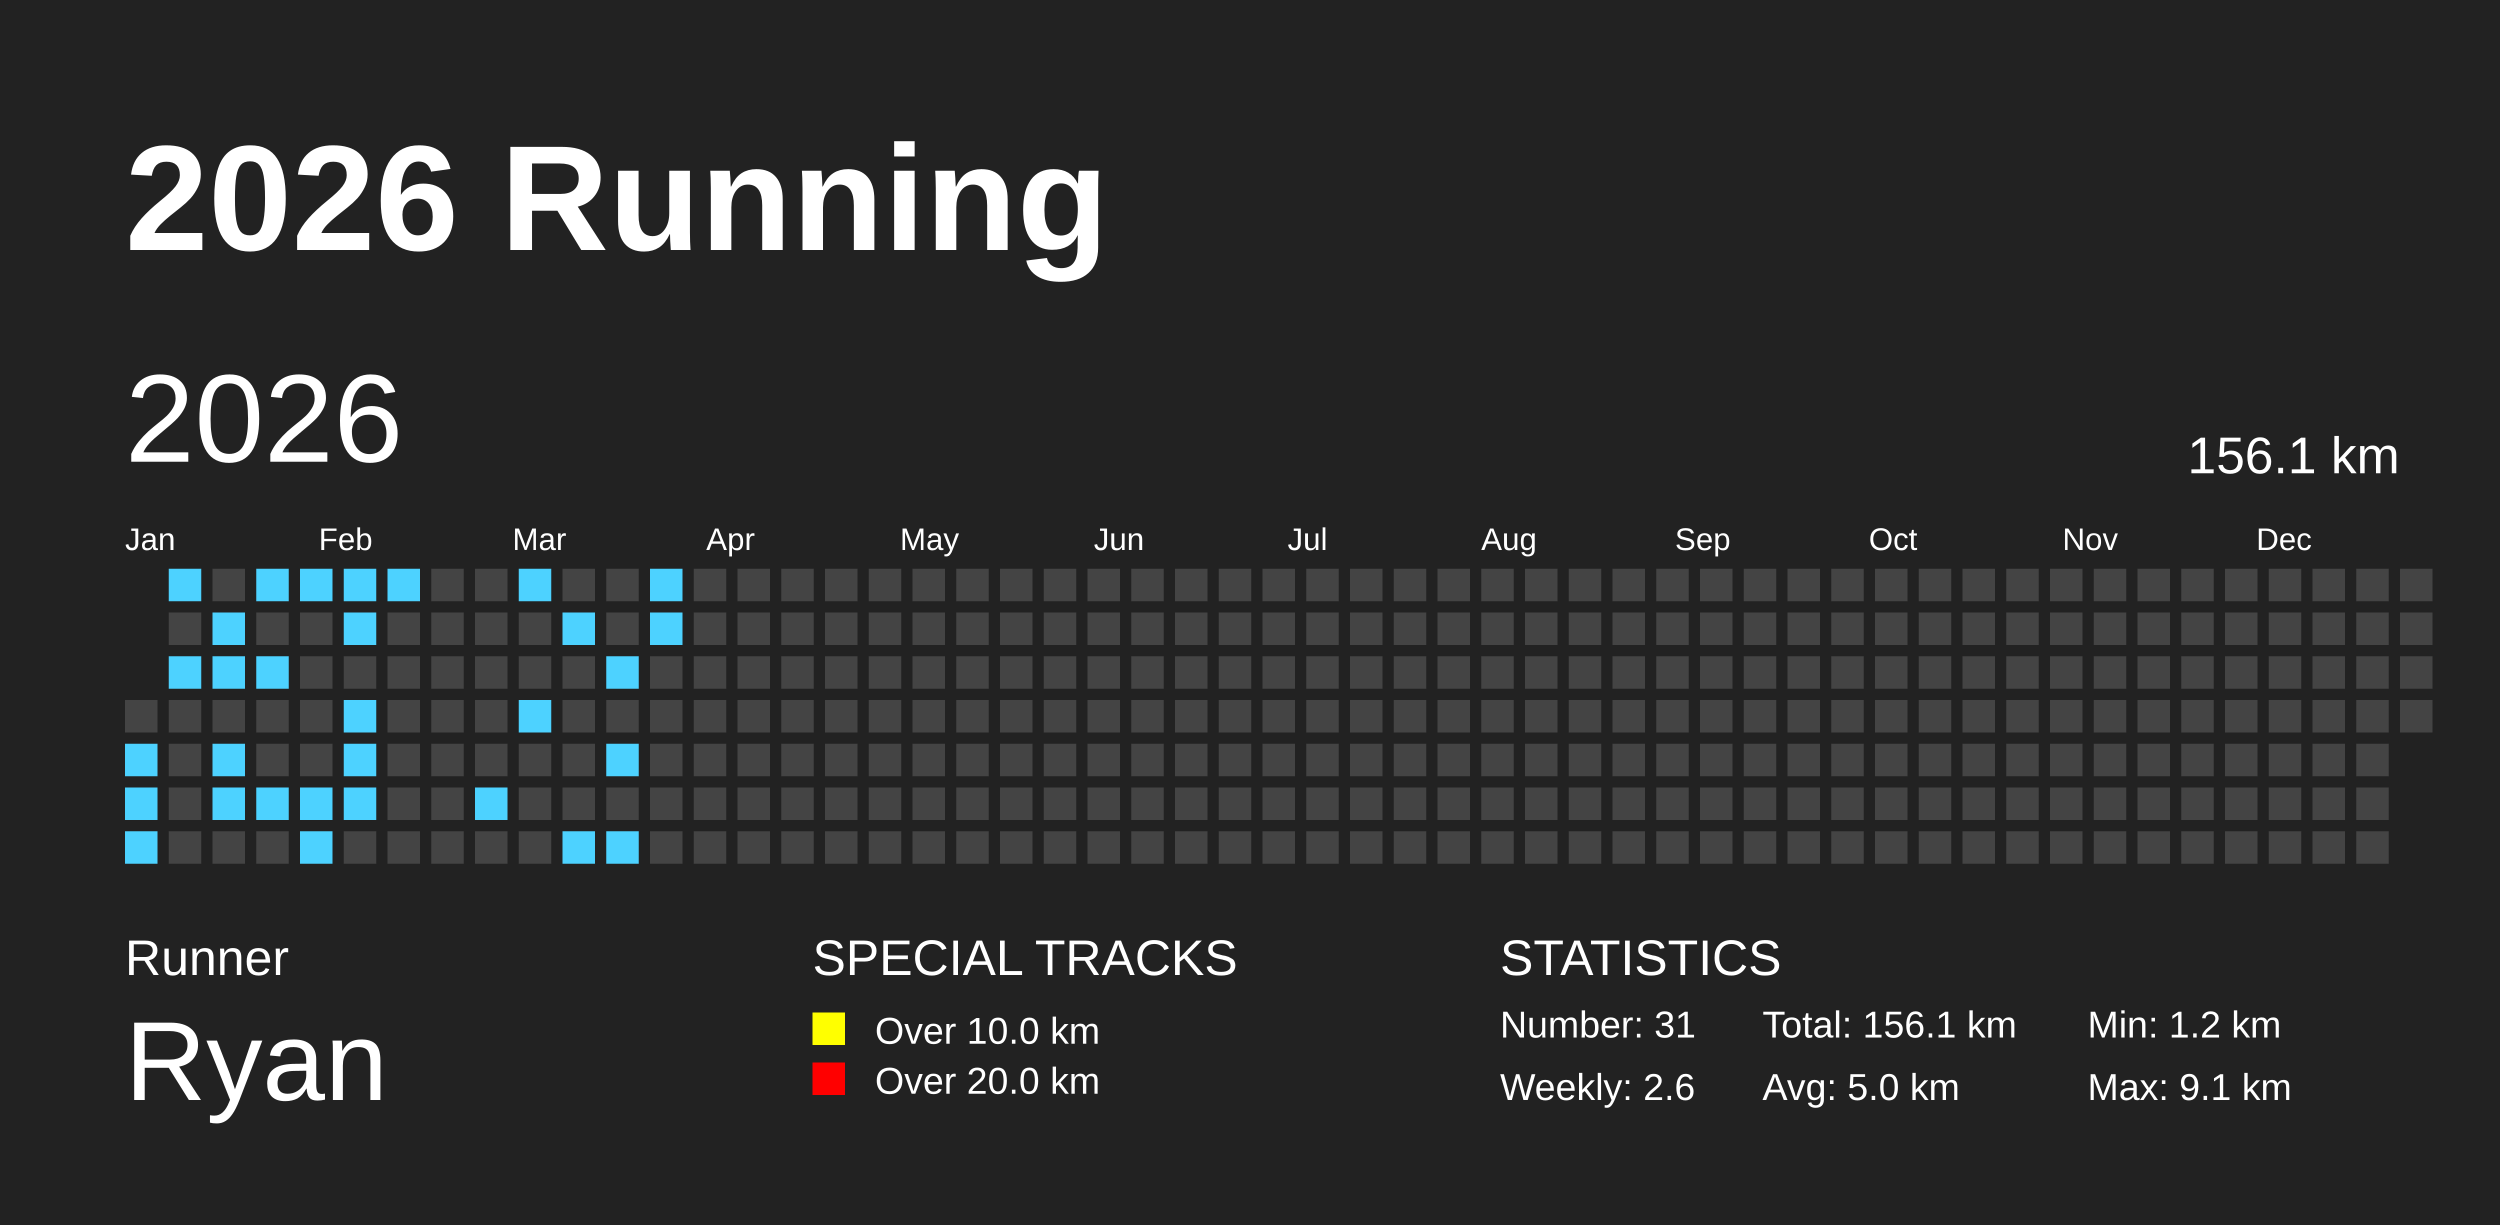
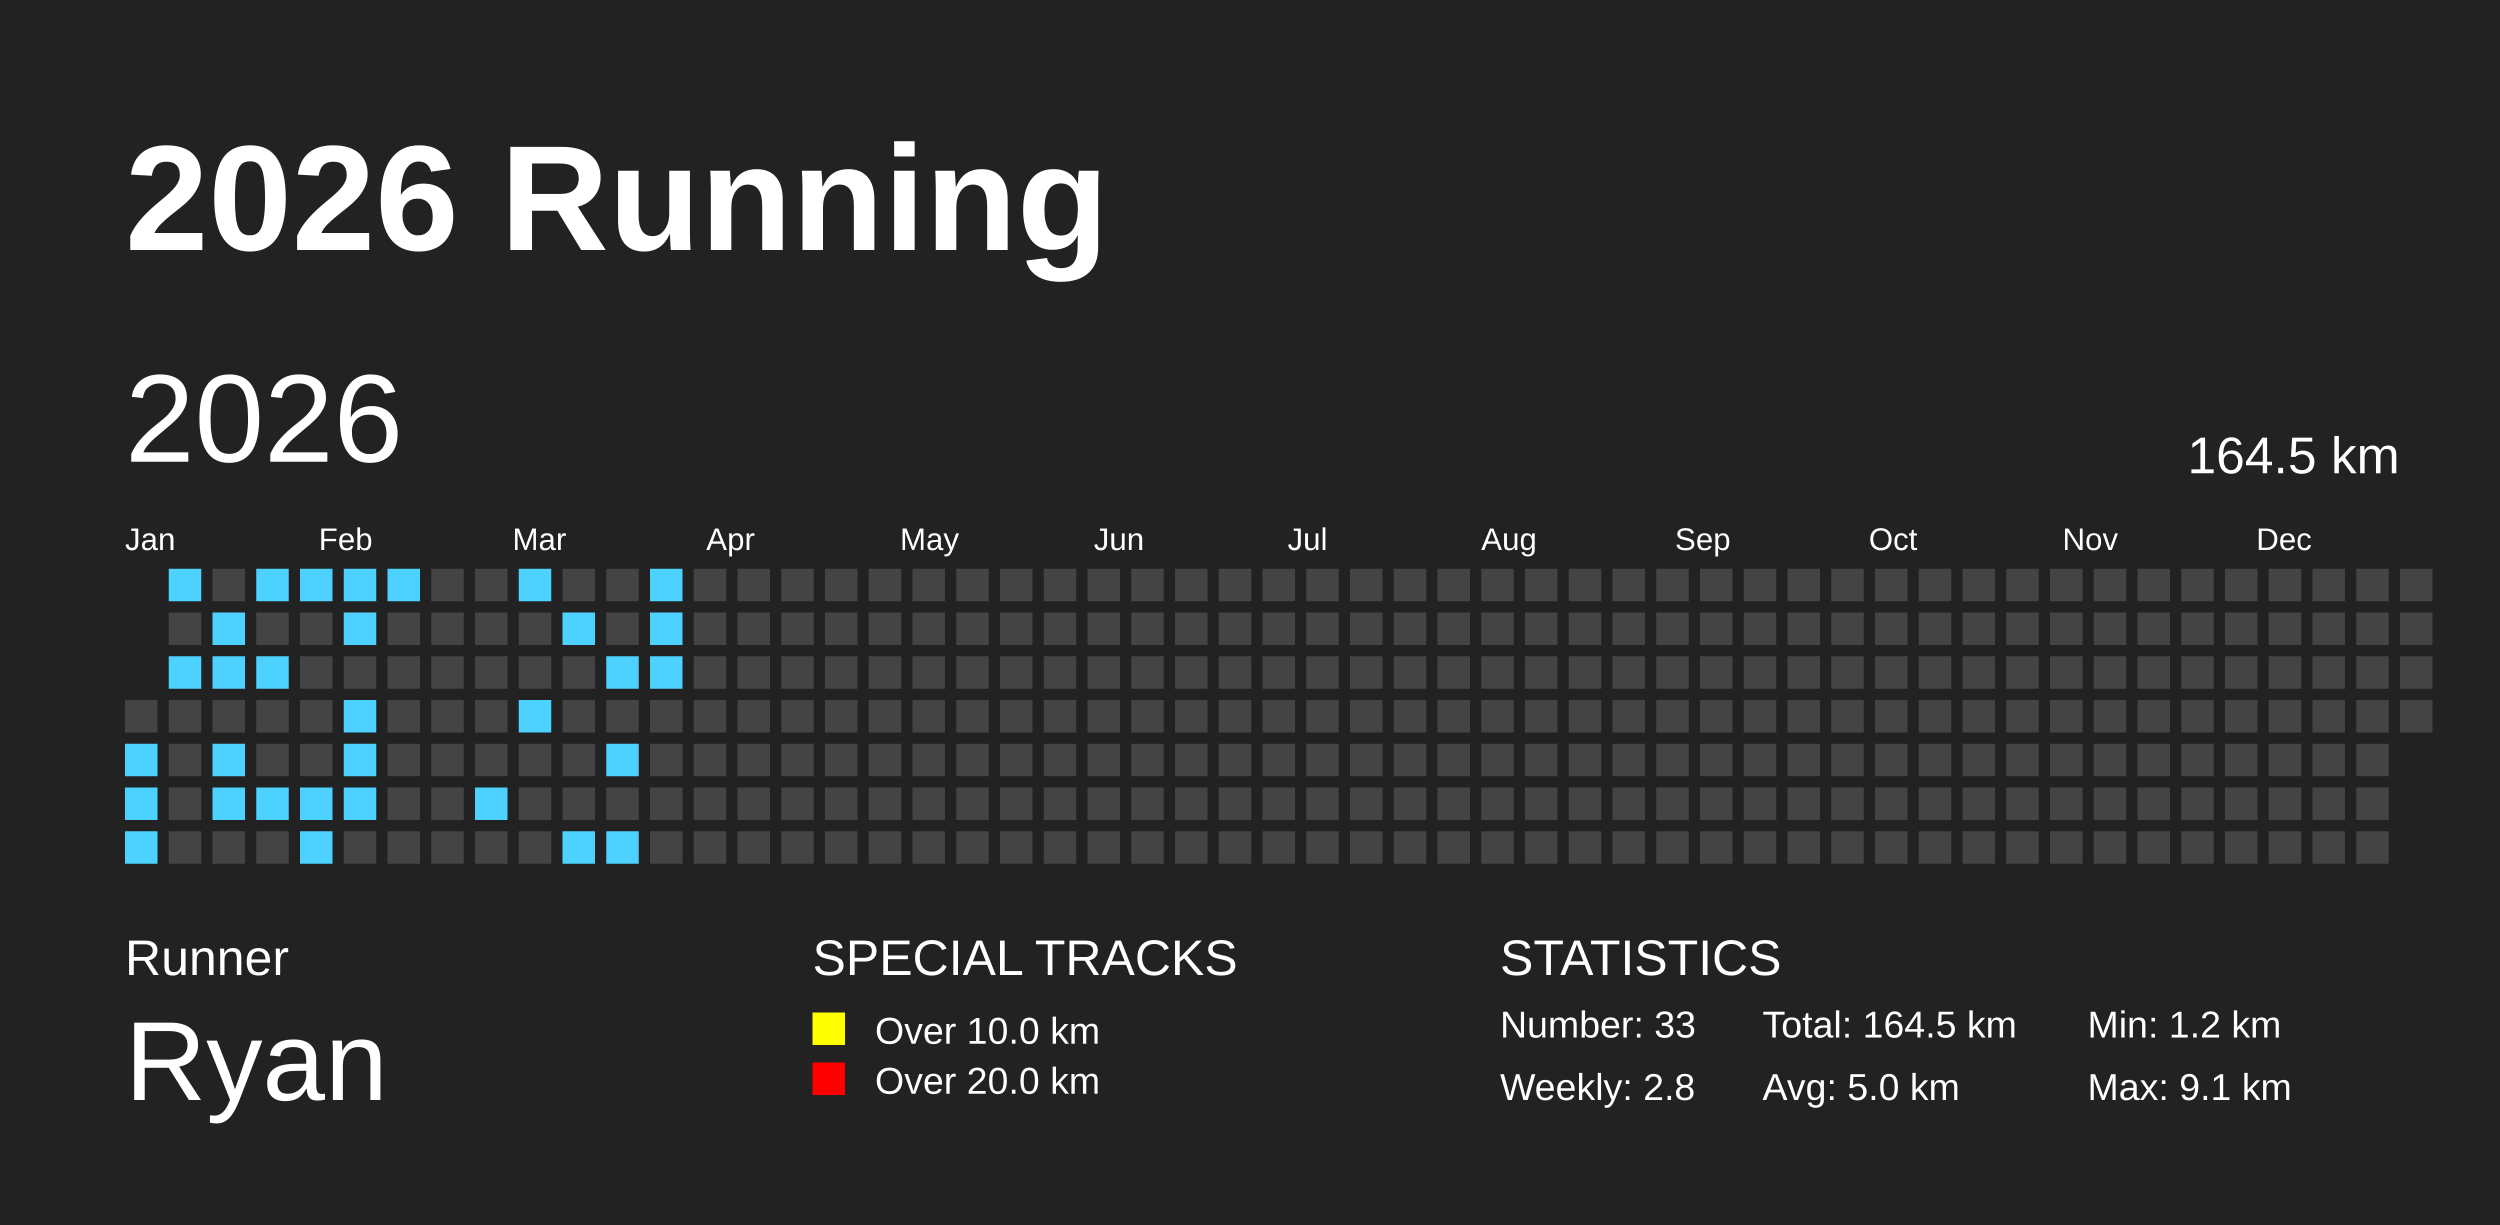
<svg xmlns="http://www.w3.org/2000/svg" baseProfile="full" height="98mm" version="1.1" viewBox="0,0,200,98" width="200mm">
  <defs />
  <rect fill="#222222" height="98" width="200" x="0" y="0" />
  <text fill="#FFFFFF" style="font-size:12px; font-family:Arial; font-weight:bold;" x="10" y="20">2026 Running</text>
  <text fill="#FFFFFF" style="font-size:4px; font-family:Arial" x="10" y="78">Runner</text>
  <text fill="#FFFFFF" style="font-size:9px; font-family:Arial" x="10" y="88">Ryan</text>
  <text fill="#FFFFFF" style="font-size:4px; font-family:Arial" x="65" y="78">SPECIAL TRACKS</text>
  <rect fill="yellow" height="2.6" width="2.6" x="65" y="81" />
  <text fill="#FFFFFF" style="font-size:3px; font-family:Arial" x="70" y="83.5">Over 10.0 km</text>
  <rect fill="red" height="2.6" width="2.6" x="65" y="85" />
  <text fill="#FFFFFF" style="font-size:3px; font-family:Arial" x="70" y="87.5">Over 20.0 km</text>
  <text fill="#FFFFFF" style="font-size:4px; font-family:Arial" x="120" y="78">STATISTICS</text>
-   <text fill="#FFFFFF" style="font-size:3px; font-family:Arial" x="120" y="83">Number: 31</text>
-   <text fill="#FFFFFF" style="font-size:3px; font-family:Arial" x="120" y="88">Weekly: 2.6</text>
-   <text fill="#FFFFFF" style="font-size:3px; font-family:Arial" x="141" y="83">Total: 156.1 km</text>
+   <text fill="#FFFFFF" style="font-size:3px; font-family:Arial" x="120" y="83">Number: 33</text>
+   <text fill="#FFFFFF" style="font-size:3px; font-family:Arial" x="120" y="88">Weekly: 2.8</text>
+   <text fill="#FFFFFF" style="font-size:3px; font-family:Arial" x="141" y="83">Total: 164.5 km</text>
  <text fill="#FFFFFF" style="font-size:3px; font-family:Arial" x="141" y="88">Avg: 5.0 km</text>
  <text fill="#FFFFFF" style="font-size:3px; font-family:Arial" x="167" y="83">Min: 1.2 km</text>
  <text fill="#FFFFFF" style="font-size:3px; font-family:Arial" x="167" y="88">Max: 9.1 km</text>
  <text dominant-baseline="hanging" fill="#FFFFFF" style="font-size:10.0px; font-family:Arial;" x="10" y="30">2026</text>
-   <text dominant-baseline="hanging" fill="#FFFFFF" style="font-size:4.125px; font-family:Arial;" x="175" y="35">156.1 km</text>
+   <text dominant-baseline="hanging" fill="#FFFFFF" style="font-size:4.125px; font-family:Arial;" x="175" y="35">164.5 km</text>
  <text fill="#FFFFFF" style="font-size:2.5px; font-family:Arial" x="10.0" y="44">Jan</text>
  <text fill="#FFFFFF" style="font-size:2.5px; font-family:Arial" x="25.5" y="44">Feb</text>
  <text fill="#FFFFFF" style="font-size:2.5px; font-family:Arial" x="41.0" y="44">Mar</text>
  <text fill="#FFFFFF" style="font-size:2.5px; font-family:Arial" x="56.5" y="44">Apr</text>
  <text fill="#FFFFFF" style="font-size:2.5px; font-family:Arial" x="72.0" y="44">May</text>
  <text fill="#FFFFFF" style="font-size:2.5px; font-family:Arial" x="87.5" y="44">Jun</text>
  <text fill="#FFFFFF" style="font-size:2.5px; font-family:Arial" x="103.0" y="44">Jul</text>
  <text fill="#FFFFFF" style="font-size:2.5px; font-family:Arial" x="118.5" y="44">Aug</text>
  <text fill="#FFFFFF" style="font-size:2.5px; font-family:Arial" x="134.0" y="44">Sep</text>
  <text fill="#FFFFFF" style="font-size:2.5px; font-family:Arial" x="149.5" y="44">Oct</text>
  <text fill="#FFFFFF" style="font-size:2.5px; font-family:Arial" x="165.0" y="44">Nov</text>
  <text fill="#FFFFFF" style="font-size:2.5px; font-family:Arial" x="180.5" y="44">Dec</text>
  <rect fill="#444444" height="2.6" width="2.6" x="10.0" y="56.0" />
  <rect fill="#4DD2FF" height="2.6" width="2.6" x="10.0" y="59.5" />
  <rect fill="#4DD2FF" height="2.6" width="2.6" x="10.0" y="63.0" />
  <rect fill="#4DD2FF" height="2.6" width="2.6" x="10.0" y="66.5" />
  <rect fill="#4DD2FF" height="2.6" width="2.6" x="13.5" y="45.5" />
  <rect fill="#444444" height="2.6" width="2.6" x="13.5" y="49.0" />
  <rect fill="#4DD2FF" height="2.6" width="2.6" x="13.5" y="52.5" />
  <rect fill="#444444" height="2.6" width="2.6" x="13.5" y="56.0" />
  <rect fill="#444444" height="2.6" width="2.6" x="13.5" y="59.5" />
  <rect fill="#444444" height="2.6" width="2.6" x="13.5" y="63.0" />
  <rect fill="#444444" height="2.6" width="2.6" x="13.5" y="66.5" />
  <rect fill="#444444" height="2.6" width="2.6" x="17.0" y="45.5" />
  <rect fill="#4DD2FF" height="2.6" width="2.6" x="17.0" y="49.0" />
  <rect fill="#4DD2FF" height="2.6" width="2.6" x="17.0" y="52.5" />
  <rect fill="#444444" height="2.6" width="2.6" x="17.0" y="56.0" />
  <rect fill="#4DD2FF" height="2.6" width="2.6" x="17.0" y="59.5" />
  <rect fill="#4DD2FF" height="2.6" width="2.6" x="17.0" y="63.0" />
  <rect fill="#444444" height="2.6" width="2.6" x="17.0" y="66.5" />
  <rect fill="#4DD2FF" height="2.6" width="2.6" x="20.5" y="45.5" />
  <rect fill="#444444" height="2.6" width="2.6" x="20.5" y="49.0" />
  <rect fill="#4DD2FF" height="2.6" width="2.6" x="20.5" y="52.5" />
  <rect fill="#444444" height="2.6" width="2.6" x="20.5" y="56.0" />
  <rect fill="#444444" height="2.6" width="2.6" x="20.5" y="59.5" />
  <rect fill="#4DD2FF" height="2.6" width="2.6" x="20.5" y="63.0" />
  <rect fill="#444444" height="2.6" width="2.6" x="20.5" y="66.5" />
  <rect fill="#4DD2FF" height="2.6" width="2.6" x="24.0" y="45.5" />
  <rect fill="#444444" height="2.6" width="2.6" x="24.0" y="49.0" />
  <rect fill="#444444" height="2.6" width="2.6" x="24.0" y="52.5" />
  <rect fill="#444444" height="2.6" width="2.6" x="24.0" y="56.0" />
  <rect fill="#444444" height="2.6" width="2.6" x="24.0" y="59.5" />
  <rect fill="#4DD2FF" height="2.6" width="2.6" x="24.0" y="63.0" />
  <rect fill="#4DD2FF" height="2.6" width="2.6" x="24.0" y="66.5" />
  <rect fill="#4DD2FF" height="2.6" width="2.6" x="27.5" y="45.5" />
  <rect fill="#4DD2FF" height="2.6" width="2.6" x="27.5" y="49.0" />
  <rect fill="#444444" height="2.6" width="2.6" x="27.5" y="52.5" />
  <rect fill="#4DD2FF" height="2.6" width="2.6" x="27.5" y="56.0" />
  <rect fill="#4DD2FF" height="2.6" width="2.6" x="27.5" y="59.5" />
  <rect fill="#4DD2FF" height="2.6" width="2.6" x="27.5" y="63.0" />
  <rect fill="#444444" height="2.6" width="2.6" x="27.5" y="66.5" />
  <rect fill="#4DD2FF" height="2.6" width="2.6" x="31.0" y="45.5" />
  <rect fill="#444444" height="2.6" width="2.6" x="31.0" y="49.0" />
  <rect fill="#444444" height="2.6" width="2.6" x="31.0" y="52.5" />
  <rect fill="#444444" height="2.6" width="2.6" x="31.0" y="56.0" />
  <rect fill="#444444" height="2.6" width="2.6" x="31.0" y="59.5" />
  <rect fill="#444444" height="2.6" width="2.6" x="31.0" y="63.0" />
  <rect fill="#444444" height="2.6" width="2.6" x="31.0" y="66.5" />
  <rect fill="#444444" height="2.6" width="2.6" x="34.5" y="45.5" />
  <rect fill="#444444" height="2.6" width="2.6" x="34.5" y="49.0" />
  <rect fill="#444444" height="2.6" width="2.6" x="34.5" y="52.5" />
  <rect fill="#444444" height="2.6" width="2.6" x="34.5" y="56.0" />
  <rect fill="#444444" height="2.6" width="2.6" x="34.5" y="59.5" />
  <rect fill="#444444" height="2.6" width="2.6" x="34.5" y="63.0" />
  <rect fill="#444444" height="2.6" width="2.6" x="34.5" y="66.5" />
  <rect fill="#444444" height="2.6" width="2.6" x="38.0" y="45.5" />
  <rect fill="#444444" height="2.6" width="2.6" x="38.0" y="49.0" />
  <rect fill="#444444" height="2.6" width="2.6" x="38.0" y="52.5" />
  <rect fill="#444444" height="2.6" width="2.6" x="38.0" y="56.0" />
  <rect fill="#444444" height="2.6" width="2.6" x="38.0" y="59.5" />
  <rect fill="#4DD2FF" height="2.6" width="2.6" x="38.0" y="63.0" />
  <rect fill="#444444" height="2.6" width="2.6" x="38.0" y="66.5" />
  <rect fill="#4DD2FF" height="2.6" width="2.6" x="41.5" y="45.5" />
  <rect fill="#444444" height="2.6" width="2.6" x="41.5" y="49.0" />
  <rect fill="#444444" height="2.6" width="2.6" x="41.5" y="52.5" />
  <rect fill="#4DD2FF" height="2.6" width="2.6" x="41.5" y="56.0" />
  <rect fill="#444444" height="2.6" width="2.6" x="41.5" y="59.5" />
  <rect fill="#444444" height="2.6" width="2.6" x="41.5" y="63.0" />
  <rect fill="#444444" height="2.6" width="2.6" x="41.5" y="66.5" />
  <rect fill="#444444" height="2.6" width="2.6" x="45.0" y="45.5" />
  <rect fill="#4DD2FF" height="2.6" width="2.6" x="45.0" y="49.0" />
  <rect fill="#444444" height="2.6" width="2.6" x="45.0" y="52.5" />
  <rect fill="#444444" height="2.6" width="2.6" x="45.0" y="56.0" />
  <rect fill="#444444" height="2.6" width="2.6" x="45.0" y="59.5" />
  <rect fill="#444444" height="2.6" width="2.6" x="45.0" y="63.0" />
  <rect fill="#4DD2FF" height="2.6" width="2.6" x="45.0" y="66.5" />
  <rect fill="#444444" height="2.6" width="2.6" x="48.5" y="45.5" />
  <rect fill="#444444" height="2.6" width="2.6" x="48.5" y="49.0" />
  <rect fill="#4DD2FF" height="2.6" width="2.6" x="48.5" y="52.5" />
  <rect fill="#444444" height="2.6" width="2.6" x="48.5" y="56.0" />
  <rect fill="#4DD2FF" height="2.6" width="2.6" x="48.5" y="59.5" />
  <rect fill="#444444" height="2.6" width="2.6" x="48.5" y="63.0" />
  <rect fill="#4DD2FF" height="2.6" width="2.6" x="48.5" y="66.5" />
  <rect fill="#4DD2FF" height="2.6" width="2.6" x="52.0" y="45.5" />
  <rect fill="#4DD2FF" height="2.6" width="2.6" x="52.0" y="49.0" />
-   <rect fill="#444444" height="2.6" width="2.6" x="52.0" y="52.5" />
+   <rect fill="#4DD2FF" height="2.6" width="2.6" x="52.0" y="52.5" />
  <rect fill="#444444" height="2.6" width="2.6" x="52.0" y="56.0" />
  <rect fill="#444444" height="2.6" width="2.6" x="52.0" y="59.5" />
  <rect fill="#444444" height="2.6" width="2.6" x="52.0" y="63.0" />
  <rect fill="#444444" height="2.6" width="2.6" x="52.0" y="66.5" />
  <rect fill="#444444" height="2.6" width="2.6" x="55.5" y="45.5" />
  <rect fill="#444444" height="2.6" width="2.6" x="55.5" y="49.0" />
  <rect fill="#444444" height="2.6" width="2.6" x="55.5" y="52.5" />
  <rect fill="#444444" height="2.6" width="2.6" x="55.5" y="56.0" />
  <rect fill="#444444" height="2.6" width="2.6" x="55.5" y="59.5" />
  <rect fill="#444444" height="2.6" width="2.6" x="55.5" y="63.0" />
  <rect fill="#444444" height="2.6" width="2.6" x="55.5" y="66.5" />
  <rect fill="#444444" height="2.6" width="2.6" x="59.0" y="45.5" />
  <rect fill="#444444" height="2.6" width="2.6" x="59.0" y="49.0" />
  <rect fill="#444444" height="2.6" width="2.6" x="59.0" y="52.5" />
  <rect fill="#444444" height="2.6" width="2.6" x="59.0" y="56.0" />
  <rect fill="#444444" height="2.6" width="2.6" x="59.0" y="59.5" />
  <rect fill="#444444" height="2.6" width="2.6" x="59.0" y="63.0" />
  <rect fill="#444444" height="2.6" width="2.6" x="59.0" y="66.5" />
  <rect fill="#444444" height="2.6" width="2.6" x="62.5" y="45.5" />
  <rect fill="#444444" height="2.6" width="2.6" x="62.5" y="49.0" />
  <rect fill="#444444" height="2.6" width="2.6" x="62.5" y="52.5" />
  <rect fill="#444444" height="2.6" width="2.6" x="62.5" y="56.0" />
  <rect fill="#444444" height="2.6" width="2.6" x="62.5" y="59.5" />
  <rect fill="#444444" height="2.6" width="2.6" x="62.5" y="63.0" />
  <rect fill="#444444" height="2.6" width="2.6" x="62.5" y="66.5" />
  <rect fill="#444444" height="2.6" width="2.6" x="66.0" y="45.5" />
  <rect fill="#444444" height="2.6" width="2.6" x="66.0" y="49.0" />
  <rect fill="#444444" height="2.6" width="2.6" x="66.0" y="52.5" />
  <rect fill="#444444" height="2.6" width="2.6" x="66.0" y="56.0" />
  <rect fill="#444444" height="2.6" width="2.6" x="66.0" y="59.5" />
  <rect fill="#444444" height="2.6" width="2.6" x="66.0" y="63.0" />
  <rect fill="#444444" height="2.6" width="2.6" x="66.0" y="66.5" />
  <rect fill="#444444" height="2.6" width="2.6" x="69.5" y="45.5" />
  <rect fill="#444444" height="2.6" width="2.6" x="69.5" y="49.0" />
  <rect fill="#444444" height="2.6" width="2.6" x="69.5" y="52.5" />
  <rect fill="#444444" height="2.6" width="2.6" x="69.5" y="56.0" />
  <rect fill="#444444" height="2.6" width="2.6" x="69.5" y="59.5" />
  <rect fill="#444444" height="2.6" width="2.6" x="69.5" y="63.0" />
  <rect fill="#444444" height="2.6" width="2.6" x="69.5" y="66.5" />
  <rect fill="#444444" height="2.6" width="2.6" x="73.0" y="45.5" />
  <rect fill="#444444" height="2.6" width="2.6" x="73.0" y="49.0" />
  <rect fill="#444444" height="2.6" width="2.6" x="73.0" y="52.5" />
  <rect fill="#444444" height="2.6" width="2.6" x="73.0" y="56.0" />
  <rect fill="#444444" height="2.6" width="2.6" x="73.0" y="59.5" />
  <rect fill="#444444" height="2.6" width="2.6" x="73.0" y="63.0" />
  <rect fill="#444444" height="2.6" width="2.6" x="73.0" y="66.5" />
  <rect fill="#444444" height="2.6" width="2.6" x="76.5" y="45.5" />
  <rect fill="#444444" height="2.6" width="2.6" x="76.5" y="49.0" />
  <rect fill="#444444" height="2.6" width="2.6" x="76.5" y="52.5" />
  <rect fill="#444444" height="2.6" width="2.6" x="76.5" y="56.0" />
  <rect fill="#444444" height="2.6" width="2.6" x="76.5" y="59.5" />
  <rect fill="#444444" height="2.6" width="2.6" x="76.5" y="63.0" />
  <rect fill="#444444" height="2.6" width="2.6" x="76.5" y="66.5" />
  <rect fill="#444444" height="2.6" width="2.6" x="80.0" y="45.5" />
  <rect fill="#444444" height="2.6" width="2.6" x="80.0" y="49.0" />
  <rect fill="#444444" height="2.6" width="2.6" x="80.0" y="52.5" />
  <rect fill="#444444" height="2.6" width="2.6" x="80.0" y="56.0" />
  <rect fill="#444444" height="2.6" width="2.6" x="80.0" y="59.5" />
  <rect fill="#444444" height="2.6" width="2.6" x="80.0" y="63.0" />
  <rect fill="#444444" height="2.6" width="2.6" x="80.0" y="66.5" />
  <rect fill="#444444" height="2.6" width="2.6" x="83.5" y="45.5" />
  <rect fill="#444444" height="2.6" width="2.6" x="83.5" y="49.0" />
  <rect fill="#444444" height="2.6" width="2.6" x="83.5" y="52.5" />
  <rect fill="#444444" height="2.6" width="2.6" x="83.5" y="56.0" />
  <rect fill="#444444" height="2.6" width="2.6" x="83.5" y="59.5" />
  <rect fill="#444444" height="2.6" width="2.6" x="83.5" y="63.0" />
  <rect fill="#444444" height="2.6" width="2.6" x="83.5" y="66.5" />
  <rect fill="#444444" height="2.6" width="2.6" x="87.0" y="45.5" />
  <rect fill="#444444" height="2.6" width="2.6" x="87.0" y="49.0" />
  <rect fill="#444444" height="2.6" width="2.6" x="87.0" y="52.5" />
  <rect fill="#444444" height="2.6" width="2.6" x="87.0" y="56.0" />
  <rect fill="#444444" height="2.6" width="2.6" x="87.0" y="59.5" />
  <rect fill="#444444" height="2.6" width="2.6" x="87.0" y="63.0" />
  <rect fill="#444444" height="2.6" width="2.6" x="87.0" y="66.5" />
  <rect fill="#444444" height="2.6" width="2.6" x="90.5" y="45.5" />
  <rect fill="#444444" height="2.6" width="2.6" x="90.5" y="49.0" />
  <rect fill="#444444" height="2.6" width="2.6" x="90.5" y="52.5" />
  <rect fill="#444444" height="2.6" width="2.6" x="90.5" y="56.0" />
  <rect fill="#444444" height="2.6" width="2.6" x="90.5" y="59.5" />
  <rect fill="#444444" height="2.6" width="2.6" x="90.5" y="63.0" />
  <rect fill="#444444" height="2.6" width="2.6" x="90.5" y="66.5" />
  <rect fill="#444444" height="2.6" width="2.6" x="94.0" y="45.5" />
  <rect fill="#444444" height="2.6" width="2.6" x="94.0" y="49.0" />
  <rect fill="#444444" height="2.6" width="2.6" x="94.0" y="52.5" />
  <rect fill="#444444" height="2.6" width="2.6" x="94.0" y="56.0" />
  <rect fill="#444444" height="2.6" width="2.6" x="94.0" y="59.5" />
  <rect fill="#444444" height="2.6" width="2.6" x="94.0" y="63.0" />
  <rect fill="#444444" height="2.6" width="2.6" x="94.0" y="66.5" />
  <rect fill="#444444" height="2.6" width="2.6" x="97.5" y="45.5" />
  <rect fill="#444444" height="2.6" width="2.6" x="97.5" y="49.0" />
  <rect fill="#444444" height="2.6" width="2.6" x="97.5" y="52.5" />
  <rect fill="#444444" height="2.6" width="2.6" x="97.5" y="56.0" />
  <rect fill="#444444" height="2.6" width="2.6" x="97.5" y="59.5" />
  <rect fill="#444444" height="2.6" width="2.6" x="97.5" y="63.0" />
  <rect fill="#444444" height="2.6" width="2.6" x="97.5" y="66.5" />
  <rect fill="#444444" height="2.6" width="2.6" x="101.0" y="45.5" />
  <rect fill="#444444" height="2.6" width="2.6" x="101.0" y="49.0" />
  <rect fill="#444444" height="2.6" width="2.6" x="101.0" y="52.5" />
  <rect fill="#444444" height="2.6" width="2.6" x="101.0" y="56.0" />
  <rect fill="#444444" height="2.6" width="2.6" x="101.0" y="59.5" />
  <rect fill="#444444" height="2.6" width="2.6" x="101.0" y="63.0" />
  <rect fill="#444444" height="2.6" width="2.6" x="101.0" y="66.5" />
  <rect fill="#444444" height="2.6" width="2.6" x="104.5" y="45.5" />
  <rect fill="#444444" height="2.6" width="2.6" x="104.5" y="49.0" />
  <rect fill="#444444" height="2.6" width="2.6" x="104.5" y="52.5" />
  <rect fill="#444444" height="2.6" width="2.6" x="104.5" y="56.0" />
  <rect fill="#444444" height="2.6" width="2.6" x="104.5" y="59.5" />
  <rect fill="#444444" height="2.6" width="2.6" x="104.5" y="63.0" />
  <rect fill="#444444" height="2.6" width="2.6" x="104.5" y="66.5" />
  <rect fill="#444444" height="2.6" width="2.6" x="108.0" y="45.5" />
  <rect fill="#444444" height="2.6" width="2.6" x="108.0" y="49.0" />
  <rect fill="#444444" height="2.6" width="2.6" x="108.0" y="52.5" />
  <rect fill="#444444" height="2.6" width="2.6" x="108.0" y="56.0" />
  <rect fill="#444444" height="2.6" width="2.6" x="108.0" y="59.5" />
  <rect fill="#444444" height="2.6" width="2.6" x="108.0" y="63.0" />
  <rect fill="#444444" height="2.6" width="2.6" x="108.0" y="66.5" />
  <rect fill="#444444" height="2.6" width="2.6" x="111.5" y="45.5" />
  <rect fill="#444444" height="2.6" width="2.6" x="111.5" y="49.0" />
  <rect fill="#444444" height="2.6" width="2.6" x="111.5" y="52.5" />
  <rect fill="#444444" height="2.6" width="2.6" x="111.5" y="56.0" />
  <rect fill="#444444" height="2.6" width="2.6" x="111.5" y="59.5" />
  <rect fill="#444444" height="2.6" width="2.6" x="111.5" y="63.0" />
  <rect fill="#444444" height="2.6" width="2.6" x="111.5" y="66.5" />
  <rect fill="#444444" height="2.6" width="2.6" x="115.0" y="45.5" />
  <rect fill="#444444" height="2.6" width="2.6" x="115.0" y="49.0" />
  <rect fill="#444444" height="2.6" width="2.6" x="115.0" y="52.5" />
  <rect fill="#444444" height="2.6" width="2.6" x="115.0" y="56.0" />
  <rect fill="#444444" height="2.6" width="2.6" x="115.0" y="59.5" />
  <rect fill="#444444" height="2.6" width="2.6" x="115.0" y="63.0" />
  <rect fill="#444444" height="2.6" width="2.6" x="115.0" y="66.5" />
  <rect fill="#444444" height="2.6" width="2.6" x="118.5" y="45.5" />
  <rect fill="#444444" height="2.6" width="2.6" x="118.5" y="49.0" />
  <rect fill="#444444" height="2.6" width="2.6" x="118.5" y="52.5" />
  <rect fill="#444444" height="2.6" width="2.6" x="118.5" y="56.0" />
  <rect fill="#444444" height="2.6" width="2.6" x="118.5" y="59.5" />
  <rect fill="#444444" height="2.6" width="2.6" x="118.5" y="63.0" />
  <rect fill="#444444" height="2.6" width="2.6" x="118.5" y="66.5" />
  <rect fill="#444444" height="2.6" width="2.6" x="122.0" y="45.5" />
  <rect fill="#444444" height="2.6" width="2.6" x="122.0" y="49.0" />
  <rect fill="#444444" height="2.6" width="2.6" x="122.0" y="52.5" />
  <rect fill="#444444" height="2.6" width="2.6" x="122.0" y="56.0" />
  <rect fill="#444444" height="2.6" width="2.6" x="122.0" y="59.5" />
  <rect fill="#444444" height="2.6" width="2.6" x="122.0" y="63.0" />
  <rect fill="#444444" height="2.6" width="2.6" x="122.0" y="66.5" />
  <rect fill="#444444" height="2.6" width="2.6" x="125.5" y="45.5" />
  <rect fill="#444444" height="2.6" width="2.6" x="125.5" y="49.0" />
  <rect fill="#444444" height="2.6" width="2.6" x="125.5" y="52.5" />
  <rect fill="#444444" height="2.6" width="2.6" x="125.5" y="56.0" />
  <rect fill="#444444" height="2.6" width="2.6" x="125.5" y="59.5" />
  <rect fill="#444444" height="2.6" width="2.6" x="125.5" y="63.0" />
  <rect fill="#444444" height="2.6" width="2.6" x="125.5" y="66.5" />
  <rect fill="#444444" height="2.6" width="2.6" x="129.0" y="45.5" />
  <rect fill="#444444" height="2.6" width="2.6" x="129.0" y="49.0" />
  <rect fill="#444444" height="2.6" width="2.6" x="129.0" y="52.5" />
  <rect fill="#444444" height="2.6" width="2.6" x="129.0" y="56.0" />
  <rect fill="#444444" height="2.6" width="2.6" x="129.0" y="59.5" />
  <rect fill="#444444" height="2.6" width="2.6" x="129.0" y="63.0" />
  <rect fill="#444444" height="2.6" width="2.6" x="129.0" y="66.5" />
  <rect fill="#444444" height="2.6" width="2.6" x="132.5" y="45.5" />
  <rect fill="#444444" height="2.6" width="2.6" x="132.5" y="49.0" />
  <rect fill="#444444" height="2.6" width="2.6" x="132.5" y="52.5" />
  <rect fill="#444444" height="2.6" width="2.6" x="132.5" y="56.0" />
  <rect fill="#444444" height="2.6" width="2.6" x="132.5" y="59.5" />
  <rect fill="#444444" height="2.6" width="2.6" x="132.5" y="63.0" />
  <rect fill="#444444" height="2.6" width="2.6" x="132.5" y="66.5" />
  <rect fill="#444444" height="2.6" width="2.6" x="136.0" y="45.5" />
  <rect fill="#444444" height="2.6" width="2.6" x="136.0" y="49.0" />
  <rect fill="#444444" height="2.6" width="2.6" x="136.0" y="52.5" />
  <rect fill="#444444" height="2.6" width="2.6" x="136.0" y="56.0" />
  <rect fill="#444444" height="2.6" width="2.6" x="136.0" y="59.5" />
  <rect fill="#444444" height="2.6" width="2.6" x="136.0" y="63.0" />
  <rect fill="#444444" height="2.6" width="2.6" x="136.0" y="66.5" />
  <rect fill="#444444" height="2.6" width="2.6" x="139.5" y="45.5" />
  <rect fill="#444444" height="2.6" width="2.6" x="139.5" y="49.0" />
  <rect fill="#444444" height="2.6" width="2.6" x="139.5" y="52.5" />
  <rect fill="#444444" height="2.6" width="2.6" x="139.5" y="56.0" />
  <rect fill="#444444" height="2.6" width="2.6" x="139.5" y="59.5" />
  <rect fill="#444444" height="2.6" width="2.6" x="139.5" y="63.0" />
  <rect fill="#444444" height="2.6" width="2.6" x="139.5" y="66.5" />
  <rect fill="#444444" height="2.6" width="2.6" x="143.0" y="45.5" />
  <rect fill="#444444" height="2.6" width="2.6" x="143.0" y="49.0" />
  <rect fill="#444444" height="2.6" width="2.6" x="143.0" y="52.5" />
  <rect fill="#444444" height="2.6" width="2.6" x="143.0" y="56.0" />
  <rect fill="#444444" height="2.6" width="2.6" x="143.0" y="59.5" />
  <rect fill="#444444" height="2.6" width="2.6" x="143.0" y="63.0" />
  <rect fill="#444444" height="2.6" width="2.6" x="143.0" y="66.5" />
  <rect fill="#444444" height="2.6" width="2.6" x="146.5" y="45.5" />
  <rect fill="#444444" height="2.6" width="2.6" x="146.5" y="49.0" />
  <rect fill="#444444" height="2.6" width="2.6" x="146.5" y="52.5" />
  <rect fill="#444444" height="2.6" width="2.6" x="146.5" y="56.0" />
  <rect fill="#444444" height="2.6" width="2.6" x="146.5" y="59.5" />
  <rect fill="#444444" height="2.6" width="2.6" x="146.5" y="63.0" />
  <rect fill="#444444" height="2.6" width="2.6" x="146.5" y="66.5" />
  <rect fill="#444444" height="2.6" width="2.6" x="150.0" y="45.5" />
  <rect fill="#444444" height="2.6" width="2.6" x="150.0" y="49.0" />
  <rect fill="#444444" height="2.6" width="2.6" x="150.0" y="52.5" />
  <rect fill="#444444" height="2.6" width="2.6" x="150.0" y="56.0" />
  <rect fill="#444444" height="2.6" width="2.6" x="150.0" y="59.5" />
  <rect fill="#444444" height="2.6" width="2.6" x="150.0" y="63.0" />
  <rect fill="#444444" height="2.6" width="2.6" x="150.0" y="66.5" />
  <rect fill="#444444" height="2.6" width="2.6" x="153.5" y="45.5" />
  <rect fill="#444444" height="2.6" width="2.6" x="153.5" y="49.0" />
  <rect fill="#444444" height="2.6" width="2.6" x="153.5" y="52.5" />
  <rect fill="#444444" height="2.6" width="2.6" x="153.5" y="56.0" />
  <rect fill="#444444" height="2.6" width="2.6" x="153.5" y="59.5" />
  <rect fill="#444444" height="2.6" width="2.6" x="153.5" y="63.0" />
  <rect fill="#444444" height="2.6" width="2.6" x="153.5" y="66.5" />
  <rect fill="#444444" height="2.6" width="2.6" x="157.0" y="45.5" />
  <rect fill="#444444" height="2.6" width="2.6" x="157.0" y="49.0" />
  <rect fill="#444444" height="2.6" width="2.6" x="157.0" y="52.5" />
  <rect fill="#444444" height="2.6" width="2.6" x="157.0" y="56.0" />
  <rect fill="#444444" height="2.6" width="2.6" x="157.0" y="59.5" />
  <rect fill="#444444" height="2.6" width="2.6" x="157.0" y="63.0" />
  <rect fill="#444444" height="2.6" width="2.6" x="157.0" y="66.5" />
  <rect fill="#444444" height="2.6" width="2.6" x="160.5" y="45.5" />
  <rect fill="#444444" height="2.6" width="2.6" x="160.5" y="49.0" />
  <rect fill="#444444" height="2.6" width="2.6" x="160.5" y="52.5" />
  <rect fill="#444444" height="2.6" width="2.6" x="160.5" y="56.0" />
  <rect fill="#444444" height="2.6" width="2.6" x="160.5" y="59.5" />
  <rect fill="#444444" height="2.6" width="2.6" x="160.5" y="63.0" />
  <rect fill="#444444" height="2.6" width="2.6" x="160.5" y="66.5" />
  <rect fill="#444444" height="2.6" width="2.6" x="164.0" y="45.5" />
  <rect fill="#444444" height="2.6" width="2.6" x="164.0" y="49.0" />
  <rect fill="#444444" height="2.6" width="2.6" x="164.0" y="52.5" />
  <rect fill="#444444" height="2.6" width="2.6" x="164.0" y="56.0" />
  <rect fill="#444444" height="2.6" width="2.6" x="164.0" y="59.5" />
  <rect fill="#444444" height="2.6" width="2.6" x="164.0" y="63.0" />
  <rect fill="#444444" height="2.6" width="2.6" x="164.0" y="66.5" />
  <rect fill="#444444" height="2.6" width="2.6" x="167.5" y="45.5" />
  <rect fill="#444444" height="2.6" width="2.6" x="167.5" y="49.0" />
  <rect fill="#444444" height="2.6" width="2.6" x="167.5" y="52.5" />
  <rect fill="#444444" height="2.6" width="2.6" x="167.5" y="56.0" />
  <rect fill="#444444" height="2.6" width="2.6" x="167.5" y="59.5" />
  <rect fill="#444444" height="2.6" width="2.6" x="167.5" y="63.0" />
  <rect fill="#444444" height="2.6" width="2.6" x="167.5" y="66.5" />
  <rect fill="#444444" height="2.6" width="2.6" x="171.0" y="45.5" />
  <rect fill="#444444" height="2.6" width="2.6" x="171.0" y="49.0" />
  <rect fill="#444444" height="2.6" width="2.6" x="171.0" y="52.5" />
  <rect fill="#444444" height="2.6" width="2.6" x="171.0" y="56.0" />
  <rect fill="#444444" height="2.6" width="2.6" x="171.0" y="59.5" />
  <rect fill="#444444" height="2.6" width="2.6" x="171.0" y="63.0" />
  <rect fill="#444444" height="2.6" width="2.6" x="171.0" y="66.5" />
  <rect fill="#444444" height="2.6" width="2.6" x="174.5" y="45.5" />
  <rect fill="#444444" height="2.6" width="2.6" x="174.5" y="49.0" />
  <rect fill="#444444" height="2.6" width="2.6" x="174.5" y="52.5" />
  <rect fill="#444444" height="2.6" width="2.6" x="174.5" y="56.0" />
  <rect fill="#444444" height="2.6" width="2.6" x="174.5" y="59.5" />
  <rect fill="#444444" height="2.6" width="2.6" x="174.5" y="63.0" />
  <rect fill="#444444" height="2.6" width="2.6" x="174.5" y="66.5" />
  <rect fill="#444444" height="2.6" width="2.6" x="178.0" y="45.5" />
  <rect fill="#444444" height="2.6" width="2.6" x="178.0" y="49.0" />
  <rect fill="#444444" height="2.6" width="2.6" x="178.0" y="52.5" />
  <rect fill="#444444" height="2.6" width="2.6" x="178.0" y="56.0" />
  <rect fill="#444444" height="2.6" width="2.6" x="178.0" y="59.5" />
  <rect fill="#444444" height="2.6" width="2.6" x="178.0" y="63.0" />
  <rect fill="#444444" height="2.6" width="2.6" x="178.0" y="66.5" />
  <rect fill="#444444" height="2.6" width="2.6" x="181.5" y="45.5" />
  <rect fill="#444444" height="2.6" width="2.6" x="181.5" y="49.0" />
  <rect fill="#444444" height="2.6" width="2.6" x="181.5" y="52.5" />
  <rect fill="#444444" height="2.6" width="2.6" x="181.5" y="56.0" />
  <rect fill="#444444" height="2.6" width="2.6" x="181.5" y="59.5" />
  <rect fill="#444444" height="2.6" width="2.6" x="181.5" y="63.0" />
  <rect fill="#444444" height="2.6" width="2.6" x="181.5" y="66.5" />
  <rect fill="#444444" height="2.6" width="2.6" x="185.0" y="45.5" />
  <rect fill="#444444" height="2.6" width="2.6" x="185.0" y="49.0" />
  <rect fill="#444444" height="2.6" width="2.6" x="185.0" y="52.5" />
  <rect fill="#444444" height="2.6" width="2.6" x="185.0" y="56.0" />
  <rect fill="#444444" height="2.6" width="2.6" x="185.0" y="59.5" />
  <rect fill="#444444" height="2.6" width="2.6" x="185.0" y="63.0" />
  <rect fill="#444444" height="2.6" width="2.6" x="185.0" y="66.5" />
  <rect fill="#444444" height="2.6" width="2.6" x="188.5" y="45.5" />
  <rect fill="#444444" height="2.6" width="2.6" x="188.5" y="49.0" />
  <rect fill="#444444" height="2.6" width="2.6" x="188.5" y="52.5" />
  <rect fill="#444444" height="2.6" width="2.6" x="188.5" y="56.0" />
  <rect fill="#444444" height="2.6" width="2.6" x="188.5" y="59.5" />
  <rect fill="#444444" height="2.6" width="2.6" x="188.5" y="63.0" />
  <rect fill="#444444" height="2.6" width="2.6" x="188.5" y="66.5" />
  <rect fill="#444444" height="2.6" width="2.6" x="192.0" y="45.5" />
  <rect fill="#444444" height="2.6" width="2.6" x="192.0" y="49.0" />
  <rect fill="#444444" height="2.6" width="2.6" x="192.0" y="52.5" />
  <rect fill="#444444" height="2.6" width="2.6" x="192.0" y="56.0" />
</svg>
